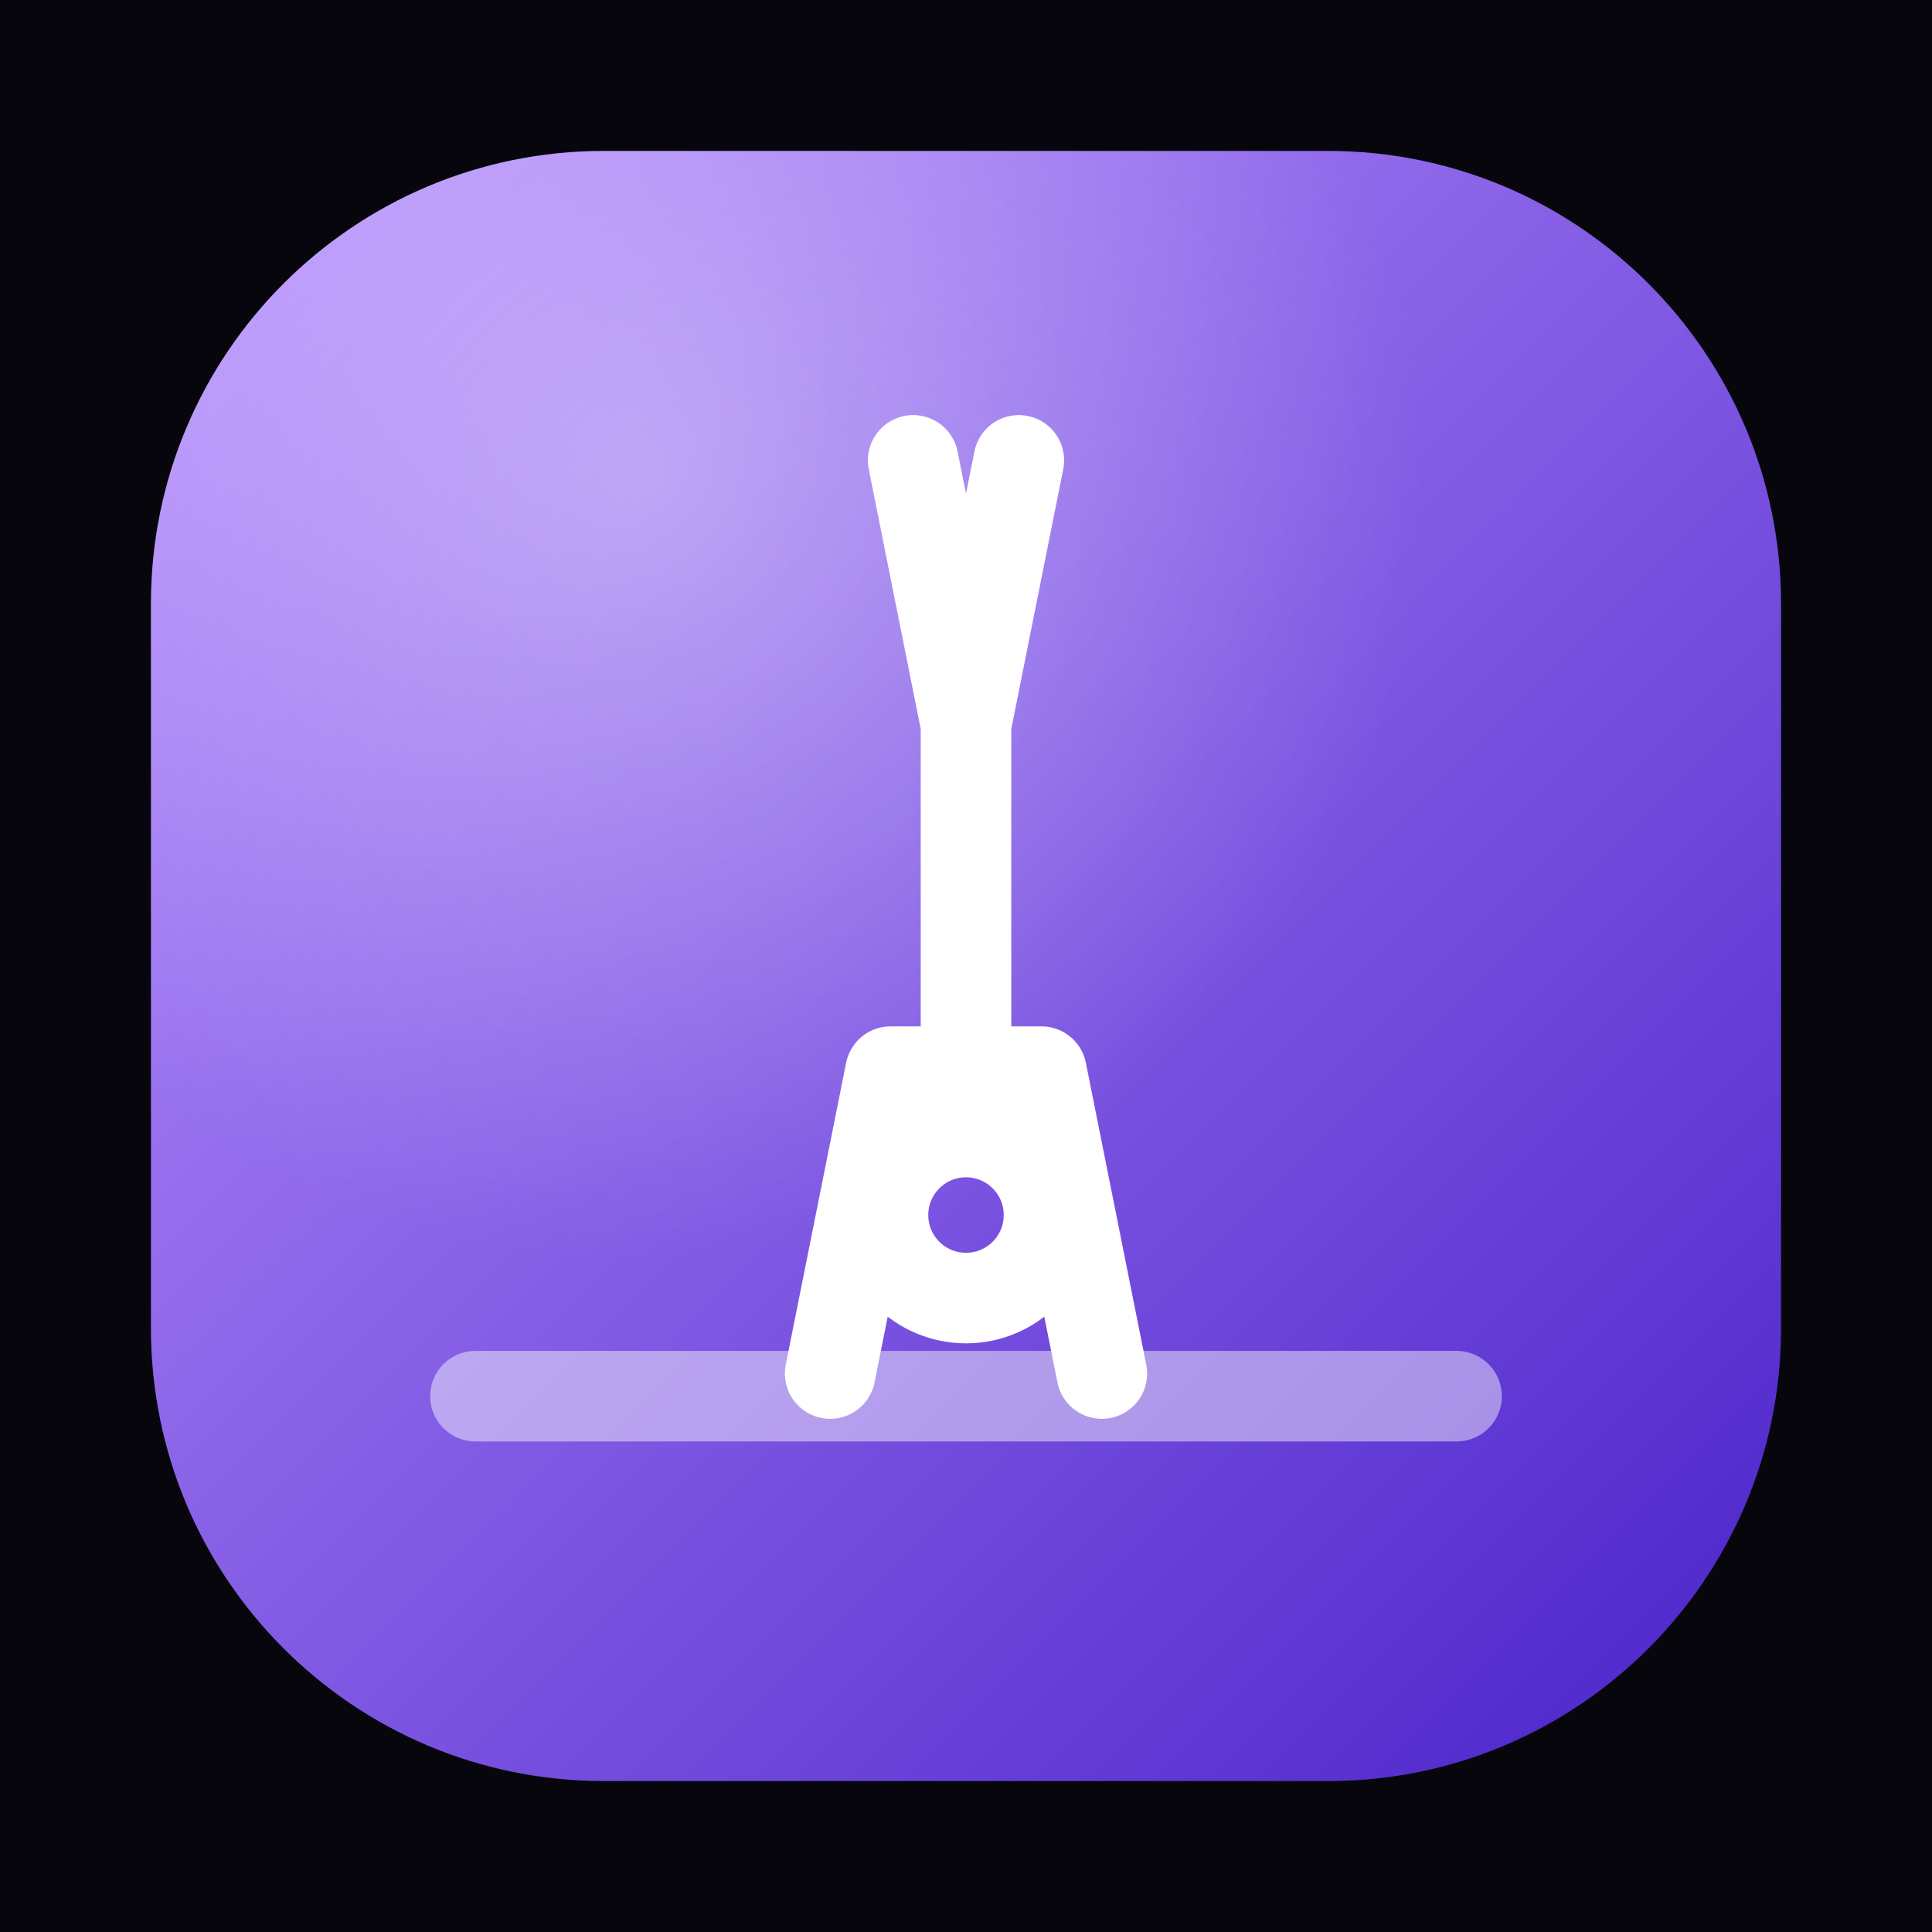
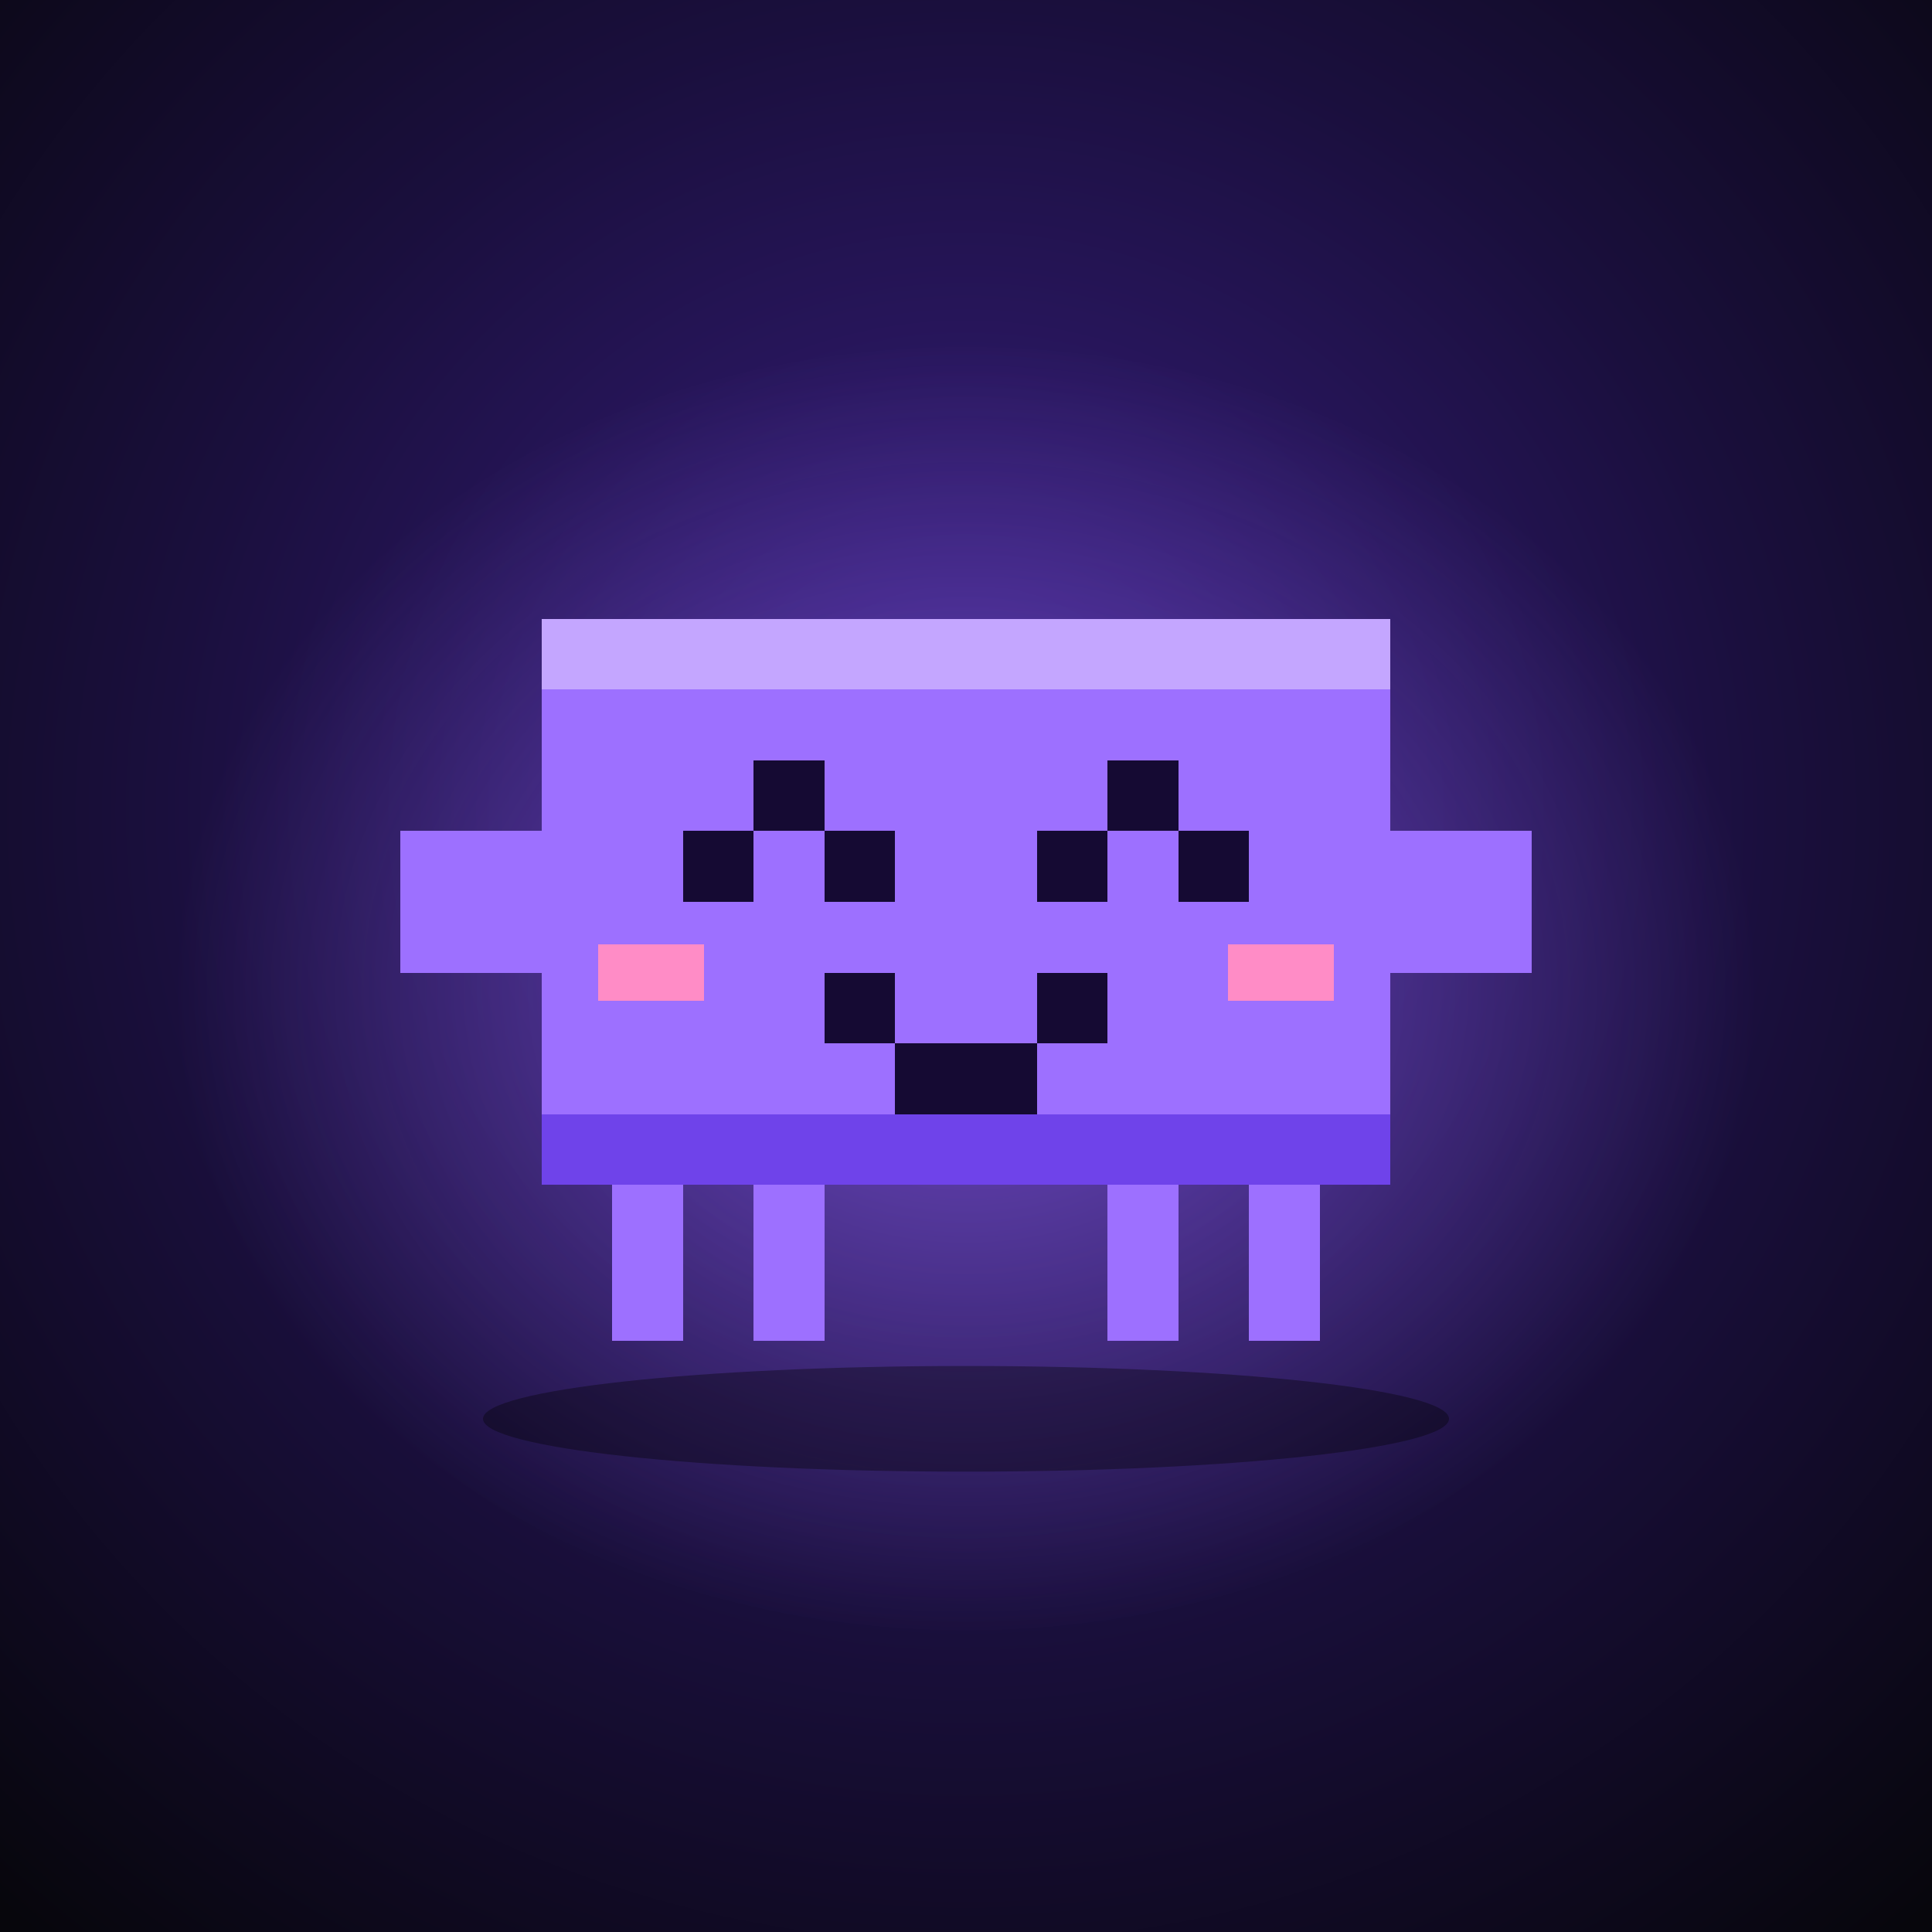
<svg xmlns="http://www.w3.org/2000/svg" viewBox="0 0 512 512">
  <defs>
-     <linearGradient id="g" x1="0" y1="0" x2="1" y2="1">
-       <stop offset="0" stop-color="#b993ff" />
-       <stop offset="1" stop-color="#4a22c9" />
-     </linearGradient>
-     <radialGradient id="h" cx=".3" cy=".2" r=".8">
-       <stop offset="0" stop-color="#fff" stop-opacity=".35" />
-       <stop offset=".6" stop-color="#fff" stop-opacity="0" />
+     <radialGradient id="bg" cx="0.5" cy="0.42" r="0.75">
+       <stop offset="0" stop-color="#3a1f86" />
+       <stop offset="0.55" stop-color="#1a0f3d" />
+       <stop offset="1" stop-color="#07060c" />
+     </radialGradient>
+     <radialGradient id="glow" cx="0.5" cy="0.5" r="0.5">
+       <stop offset="0" stop-color="#9d70ff" stop-opacity="0.55" />
+       <stop offset="1" stop-color="#9d70ff" stop-opacity="0" />
    </radialGradient>
  </defs>
-   <rect width="512" height="512" fill="#07060c" />
-   <rect x="40" y="40" width="432" height="432" rx="120" fill="url(#g)" />
-   <rect x="40" y="40" width="432" height="432" rx="120" fill="url(#h)" />
-   <g transform="translate(96 88) scale(10)" fill="none" stroke="#fff" stroke-width="2.4" stroke-linecap="round" stroke-linejoin="round">
-     <path d="M3 28.2h26" stroke-opacity=".45" />
-     <path d="M12.4 27.6 14 19.6M19.6 27.6 18 19.6M14 19.6h4M16 19.6v-9.2M16 10.4 14.6 3.4M16 10.4l1.4-7" />
-     <circle cx="16" cy="23.4" r="2.2" />
+   <rect width="512" height="512" fill="url(#bg)" />
+   <ellipse cx="256" cy="262" rx="210" ry="170" fill="url(#glow)" />
+   <ellipse cx="256" cy="376" rx="128" ry="14" fill="#000" fill-opacity="0.35" />
+   <g transform="translate(106 164) scale(18.75)" shape-rendering="crispEdges">
+     <rect x="3" y="7.6" width="1" height="2.6" fill="#9d70ff" />
+     <rect x="5" y="7.6" width="1" height="2.6" fill="#9d70ff" />
+     <rect x="10" y="7.6" width="1" height="2.6" fill="#9d70ff" />
+     <rect x="12" y="7.6" width="1" height="2.6" fill="#9d70ff" />
+     <rect x="0" y="3" width="2" height="2" fill="#9d70ff" />
+     <rect x="14" y="3" width="2" height="2" fill="#9d70ff" />
+     <rect x="2" y="0" width="12" height="8" fill="#9d70ff" />
+     <rect x="2" y="0" width="12" height="1" fill="#c4a6ff" />
+     <rect x="2" y="7" width="12" height="1" fill="#6f43ea" />
+     <rect x="4" y="3" width="1" height="1" fill="#150a33" />
+     <rect x="5" y="2" width="1" height="1" fill="#150a33" />
+     <rect x="6" y="3" width="1" height="1" fill="#150a33" />
+     <rect x="9" y="3" width="1" height="1" fill="#150a33" />
+     <rect x="10" y="2" width="1" height="1" fill="#150a33" />
+     <rect x="11" y="3" width="1" height="1" fill="#150a33" />
+     <rect x="2.8" y="4.6" width="1.5" height="0.8" fill="#ff8cc6" />
+     <rect x="11.7" y="4.6" width="1.5" height="0.8" fill="#ff8cc6" />
+     <rect x="6" y="5" width="1" height="1" fill="#150a33" />
+     <rect x="7" y="6" width="2" height="1" fill="#150a33" />
+     <rect x="9" y="5" width="1" height="1" fill="#150a33" />
  </g>
</svg>
